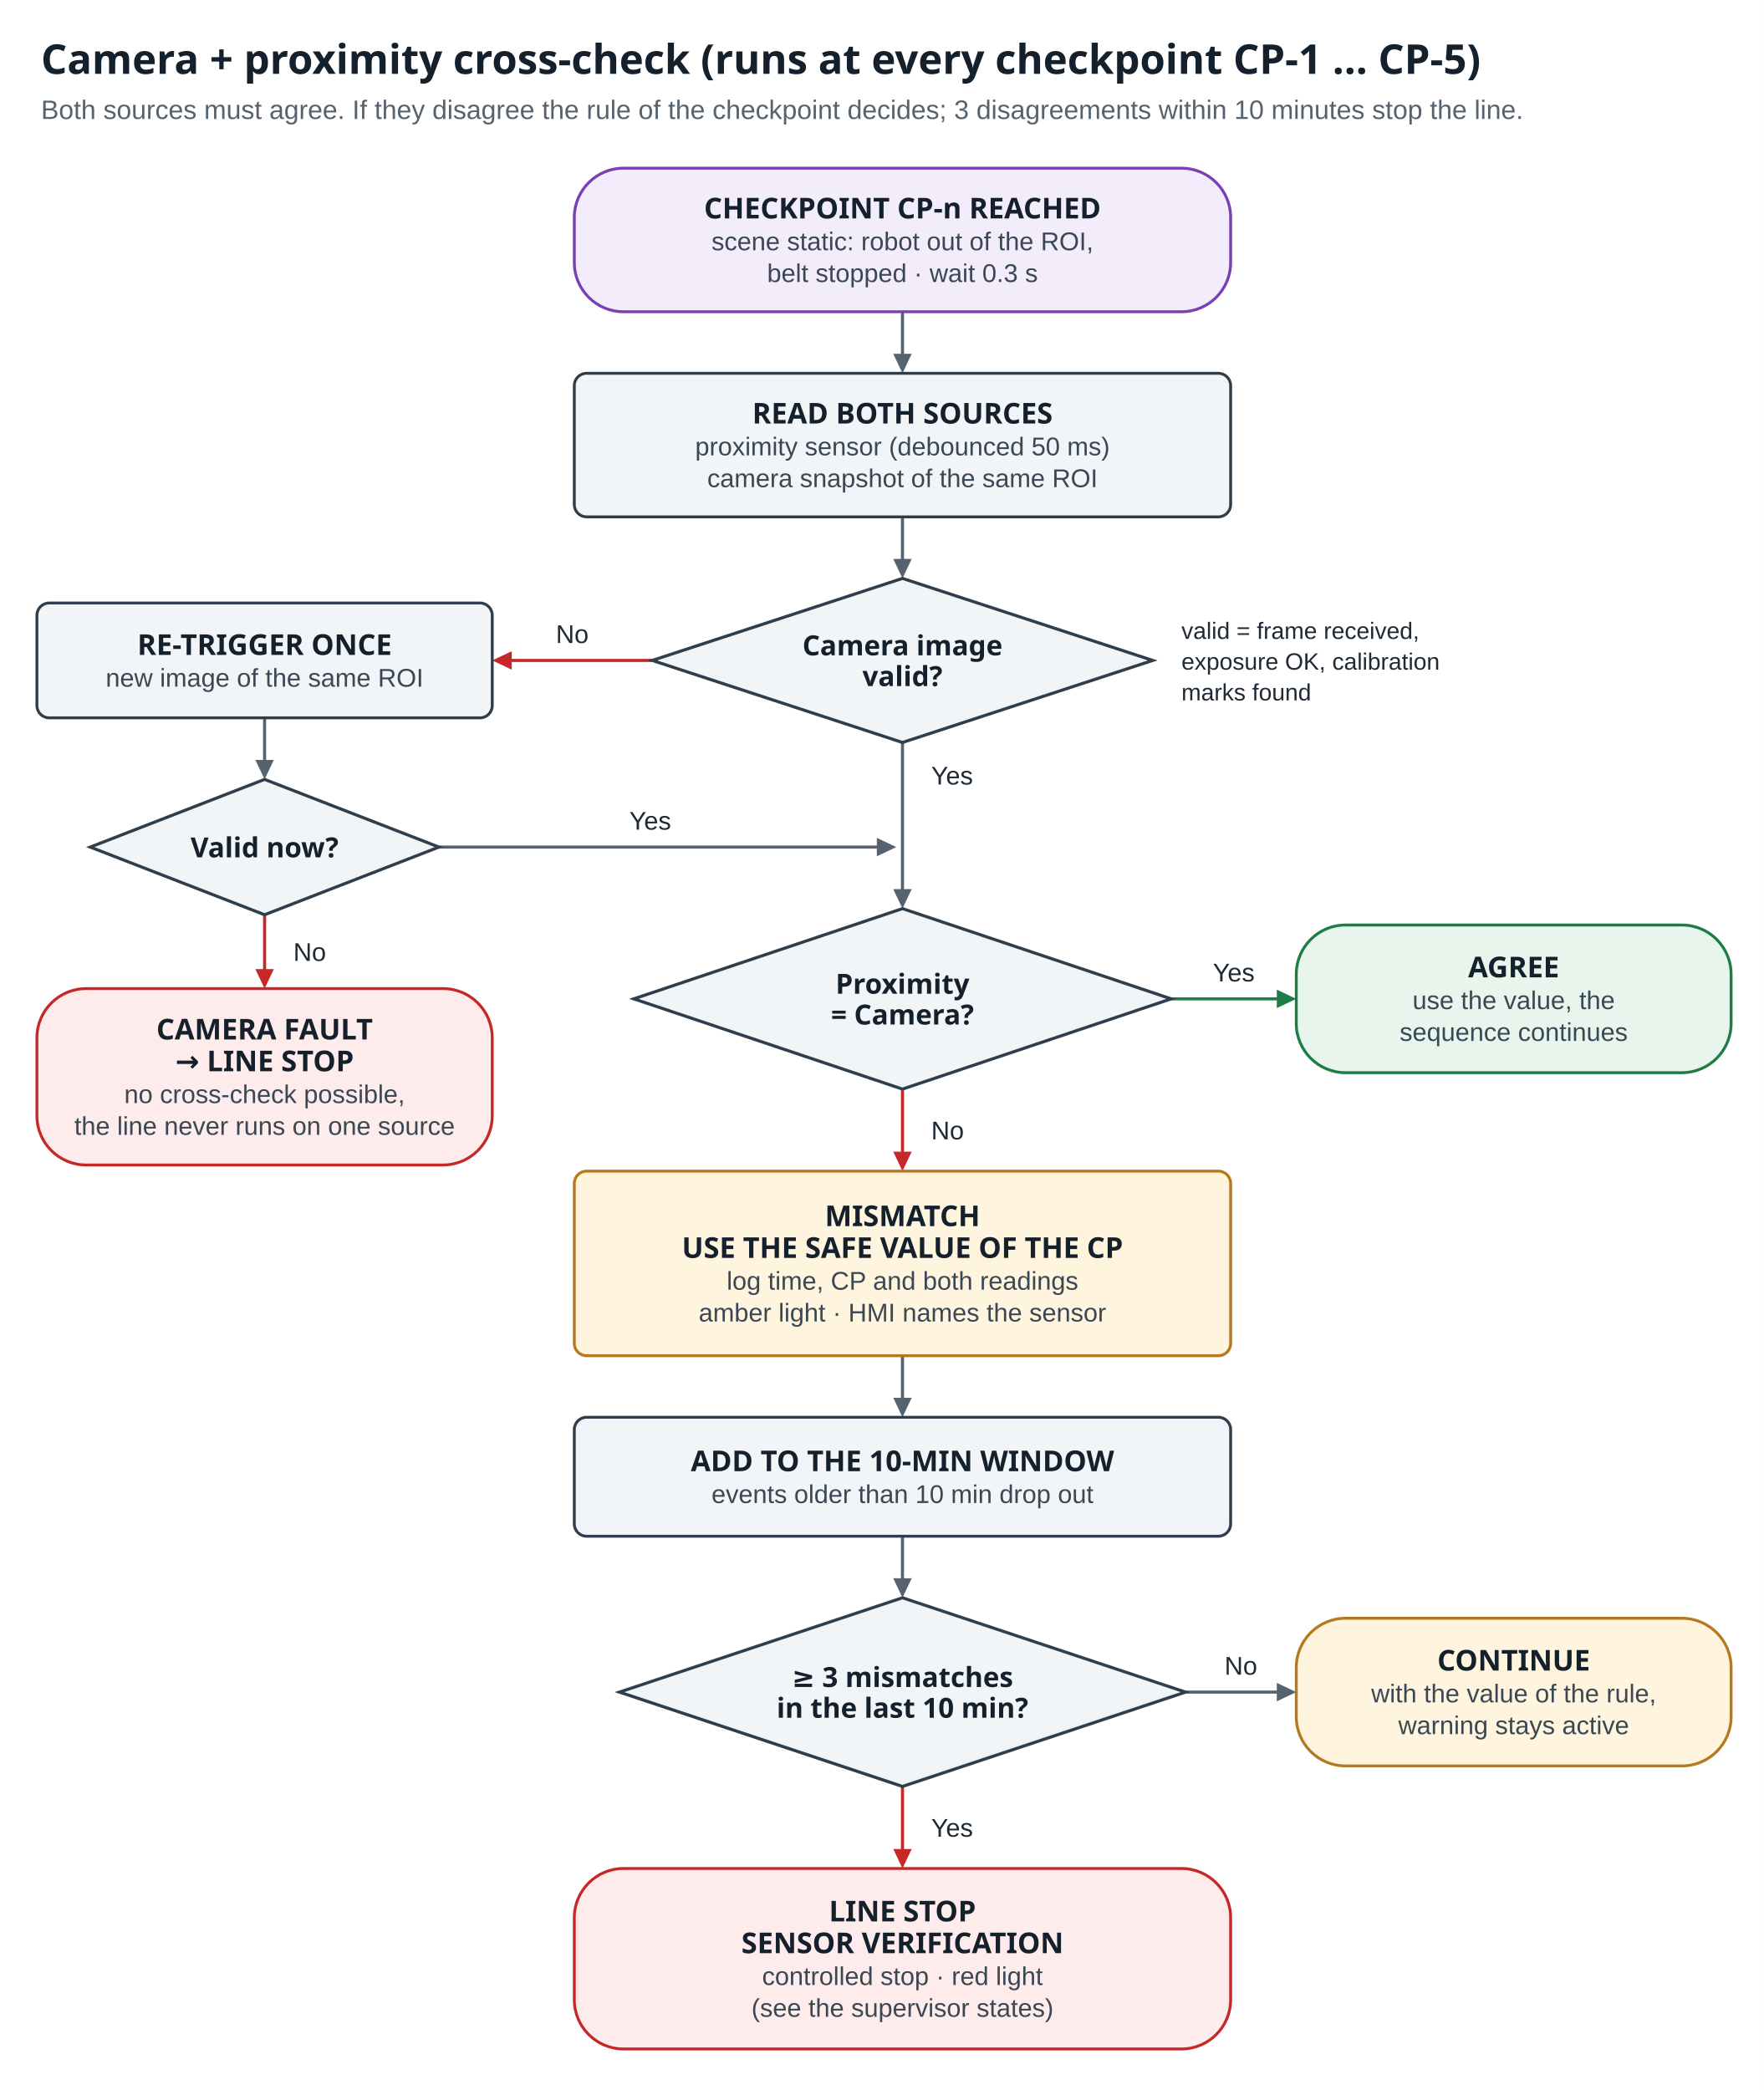
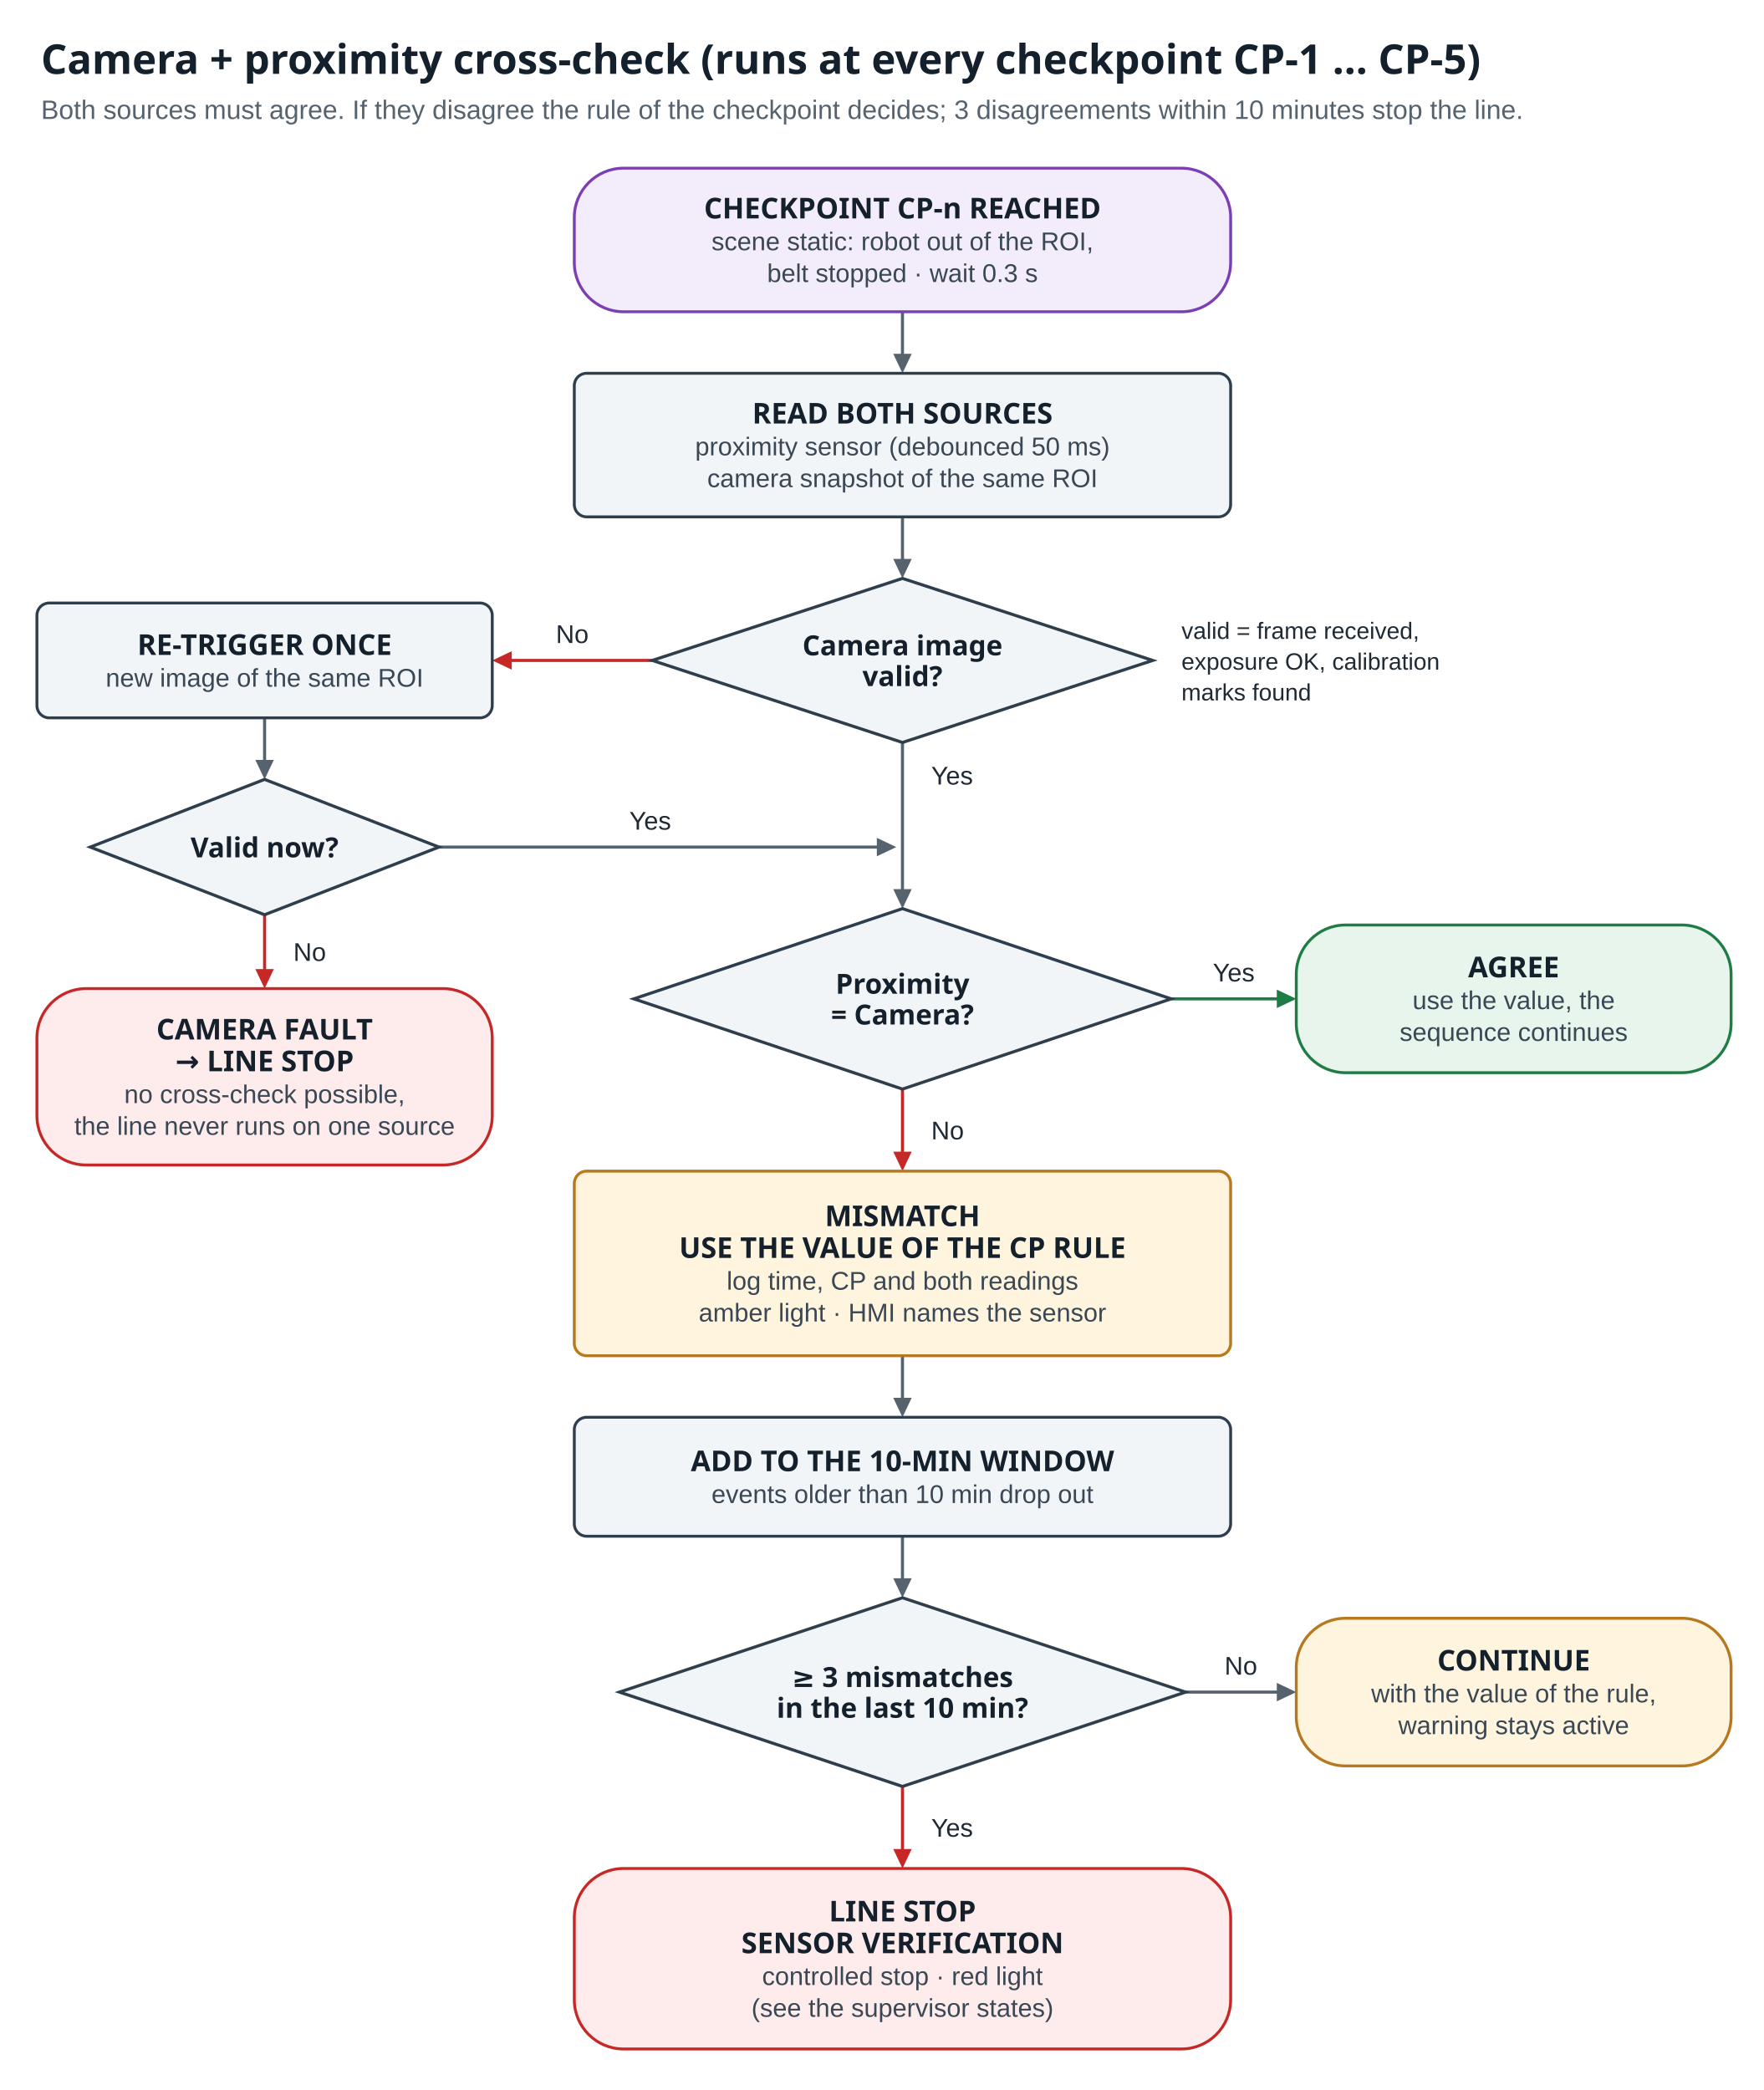
<svg xmlns="http://www.w3.org/2000/svg" class="dg-root" viewBox="0 0 860 1019" width="860" height="1019" font-family="'Barlow', 'Segoe UI', Arial, sans-serif" role="img" aria-label="Camera + proximity cross-check (runs at every checkpoint CP-1 … CP-5)">
  <style>
.dg-root{font-family:'Barlow','Segoe UI',Arial,sans-serif}
.dg-bg{fill:var(--dg-bg,#ffffff)}
.dg-title{font-family:'Barlow Semi Condensed','Barlow','Segoe UI',sans-serif;font-weight:700;font-size:20px;fill:var(--dg-ink,#14202b)}
.dg-sub{font-size:13px;fill:var(--dg-muted,#56636f)}
.dg-st-rect{fill:var(--dg-st,#f2f5f8);stroke:var(--dg-line,#2f3e4d);stroke-width:1.5}
.dg-st-title{font-family:'Barlow Semi Condensed','Barlow','Segoe UI',sans-serif;font-weight:700;font-size:14.5px;fill:var(--dg-ink,#14202b);letter-spacing:.04em}
.dg-st-do{font-size:12.5px;fill:var(--dg-soft,#3a4754)}
.dg-st-chip{fill:var(--dg-line,#2f3e4d)}
.dg-st-chiptext{font-family:'IBM Plex Mono',Consolas,monospace;font-weight:600;font-size:11px;fill:var(--dg-chipink,#ffffff)}
.dg-tr{fill:none;stroke:var(--dg-arrow,#56636f);stroke-width:1.5}
.dg-head{fill:var(--dg-arrow,#56636f)}
.dg-dash{stroke-dasharray:5 4}
.dg-trk-fault .dg-tr{stroke:var(--dg-red,#c62828)} .dg-trk-fault .dg-head{fill:var(--dg-red,#c62828)}
.dg-trk-hold .dg-tr{stroke:var(--dg-amber,#b7791f)} .dg-trk-hold .dg-head{fill:var(--dg-amber,#b7791f)}
.dg-trk-ok .dg-tr{stroke:var(--dg-green,#1e7d45)} .dg-trk-ok .dg-head{fill:var(--dg-green,#1e7d45)}
.dg-guard{font-size:12.5px;fill:var(--dg-ink2,#1f2a35)}
.dg-halo{paint-order:stroke;stroke:var(--dg-bg,#ffffff);stroke-width:5px;stroke-linejoin:round}
.dg-tag{font-family:'IBM Plex Mono',Consolas,monospace;font-size:11.5px;font-weight:500;fill:var(--dg-blue,#0b5aa6)}
.dg-cp{font-weight:700;fill:var(--dg-cp,#7b3fb5)}
.dg-b{font-weight:700}
.dg-small{font-size:11.5px}
.dg-init{fill:var(--dg-line,#2f3e4d)}
.dg-k-wait .dg-st-rect{stroke-dasharray:5 3}
.dg-k-fault .dg-st-rect{fill:var(--dg-red-t,#fdeceb);stroke:var(--dg-red,#c62828)} .dg-k-fault .dg-st-chip{fill:var(--dg-red,#c62828)}
.dg-k-hold .dg-st-rect{fill:var(--dg-amber-t,#fff4de);stroke:var(--dg-amber,#b7791f)} .dg-k-hold .dg-st-chip{fill:var(--dg-amber,#b7791f)}
.dg-k-ok .dg-st-rect{fill:var(--dg-green-t,#e7f5ec);stroke:var(--dg-green,#1e7d45)} .dg-k-ok .dg-st-chip{fill:var(--dg-green,#1e7d45)}
.dg-k-warn .dg-st-rect{fill:var(--dg-amber-t,#fff4de);stroke:var(--dg-amber,#b7791f)} .dg-k-warn .dg-st-chip{fill:var(--dg-amber,#b7791f)}
.dg-k-stop .dg-st-rect{fill:var(--dg-red-t,#fdeceb);stroke:var(--dg-red,#c62828)} .dg-k-stop .dg-st-chip{fill:var(--dg-red,#c62828)}
.dg-k-op .dg-st-rect{fill:var(--dg-blue-t,#e6effa);stroke:var(--dg-blue,#0b5aa6)} .dg-k-op .dg-st-chip{fill:var(--dg-blue,#0b5aa6)}
.dg-k-check .dg-st-rect{fill:var(--dg-cp-t,#f3ecfa);stroke:var(--dg-cp,#7b3fb5)} .dg-k-check .dg-st-chip{fill:var(--dg-cp,#7b3fb5)}
.dg-band{stroke:none}
.dg-band-idle{fill:var(--dg-amber-b,#fff5e0)} .dg-band-run{fill:var(--dg-blue-b,#e9f1fb)}
.dg-band-stop{fill:var(--dg-green-b,#eaf6ee)} .dg-band-move{fill:var(--dg-gray-b,#eef1f4)}
.dg-band-label{font-family:'Barlow Semi Condensed','Barlow',sans-serif;font-weight:700;font-size:11.5px;letter-spacing:.08em;fill:var(--dg-muted,#56636f)}
.dg-band-label.idle{fill:var(--dg-amber-d,#9a6212)} .dg-band-label.run{fill:var(--dg-blue,#0b5aa6)} .dg-band-label.stop{fill:var(--dg-green,#1e7d45)}
.dg-note-rect{fill:var(--dg-note,#f6f7f9);stroke:var(--dg-rule,#c4ccd4);stroke-width:1}
.dg-note{font-size:12.5px;fill:var(--dg-soft,#3a4754)}
.dg-choice{fill:var(--dg-st,#f2f5f8);stroke:var(--dg-line,#2f3e4d);stroke-width:1.5}
.dg-choice-t{font-family:'Barlow Semi Condensed','Barlow',sans-serif;font-weight:700;font-size:13.5px;fill:var(--dg-ink,#14202b)}
.dg-node{fill:var(--dg-st,#f2f5f8);stroke:var(--dg-line,#2f3e4d);stroke-width:1.4}
.dg-node.ok{fill:var(--dg-green-t,#e7f5ec);stroke:var(--dg-green,#1e7d45)}
.dg-node.warn{fill:var(--dg-amber-t,#fff4de);stroke:var(--dg-amber,#b7791f)}
.dg-node.stop{fill:var(--dg-red-t,#fdeceb);stroke:var(--dg-red,#c62828)}
.dg-node.check{fill:var(--dg-cp-t,#f3ecfa);stroke:var(--dg-cp,#7b3fb5)}
.dg-node.op{fill:var(--dg-blue-t,#e6effa);stroke:var(--dg-blue,#0b5aa6)}
.dg-node-t{font-family:'Barlow Semi Condensed','Barlow',sans-serif;font-weight:700;font-size:14px;fill:var(--dg-ink,#14202b)}
.dg-node-s{font-size:12.5px;fill:var(--dg-soft,#3a4754)}
.dg-owner{font-family:'Barlow Semi Condensed','Barlow',sans-serif;font-weight:700;font-size:10.5px;letter-spacing:.08em;fill:#ffffff}
.dg-owner-r{fill:#2f3e4d}
.dg-owner-r.op,.dg-owner-r.light{fill:#0b5aa6} .dg-owner-r.cnc{fill:#a0521d} .dg-owner-r.conv{fill:#2f6f5e} .dg-owner-r.r2{fill:#806000}
.dg-owner-r.cam{fill:#7b3fb5} .dg-owner-r.gauge{fill:#a33a3a} .dg-owner-r.ok{fill:#1e7d45} .dg-owner-r.nok{fill:#c62828}
.dg-conn{fill:var(--dg-bg,#ffffff);stroke:var(--dg-line,#2f3e4d);stroke-width:1.5}
.dg-conn-t{font-family:'Barlow Semi Condensed','Barlow',sans-serif;font-weight:700;font-size:13px;fill:var(--dg-ink,#14202b)}
.dg-num{font-family:'Barlow Semi Condensed','Barlow',sans-serif;font-weight:700;font-size:14px;fill:var(--dg-muted,#56636f)}
.dg-active .dg-st-rect,.dg-active .dg-node,.dg-active .dg-choice{stroke:var(--dg-active,#0a66e8);stroke-width:3.2;fill:var(--dg-active-t,#dde9fc)}
.dg-active .dg-st-chip{fill:var(--dg-active,#0a66e8)}
.dg-flash .dg-tr{stroke:var(--dg-active,#0a66e8);stroke-width:3} .dg-flash .dg-head{fill:var(--dg-active,#0a66e8)}
/* layout drawing */
.ly-fence{fill:none;stroke:var(--dg-rule,#aab4be);stroke-width:1.3;stroke-dasharray:2 5}
.ly-aisle{font-family:'Barlow Semi Condensed','Barlow',sans-serif;font-weight:700;font-size:11px;letter-spacing:.14em;fill:var(--dg-muted,#56636f)}
.ly-mach{fill:var(--ly-mach,#dfe5ea);stroke:var(--dg-line,#2f3e4d);stroke-width:1.6}
.ly-mach-in{fill:var(--ly-mach-in,#eef2f5);stroke:var(--ly-rule2,#9aa6b1);stroke-width:1}
.ly-pallet{fill:var(--ly-pallet,#e9dcc6);stroke:var(--ly-pallet-s,#8a6d3b);stroke-width:1.5}
.ly-slot{fill:none;stroke:var(--ly-slot,#b39a6e);stroke-width:.9;stroke-dasharray:2 2}
.ly-part{fill:var(--ly-raw,#a9b2ba);stroke:var(--ly-raw-s,#56626c);stroke-width:1.1}
.ly-part.fin{fill:var(--ly-fin,#dfe8f0);stroke:var(--ly-fin-s,#43698c)}
.ly-part.nok{stroke:var(--dg-red,#c62828);stroke-width:2.2}
.ly-pocket{fill:none;stroke:var(--ly-fin-s,#43698c);stroke-width:.9}
.ly-belt{fill:var(--ly-belt,#39414a)}
.ly-frame{fill:var(--ly-frame,#8d98a3)}
.ly-roller{stroke:var(--ly-roller,#5b646d);stroke-width:1.1}
.ly-stop{fill:var(--dg-red,#c62828)}
.ly-robot{fill:var(--ly-robot,#2c4a66);stroke:var(--ly-robot-s,#15283a);stroke-width:1.5}
.ly-robot-t{font-family:'Barlow Semi Condensed','Barlow',sans-serif;font-weight:700;font-size:11.5px;fill:#ffffff;letter-spacing:.04em}
.ly-link{stroke:var(--ly-link,#5f7d99);stroke-width:13;stroke-linecap:round;fill:none}
.ly-link2{stroke:var(--ly-link2,#7f9ab3);stroke-width:10;stroke-linecap:round;fill:none}
.ly-joint{fill:var(--ly-joint,#243a52)}
.ly-finger{stroke:var(--ly-joint,#243a52);stroke-width:3.2;stroke-linecap:round}
.ly-door{fill:var(--ly-door,#6f8193);stroke:var(--dg-line,#2f3e4d);stroke-width:1}
.ly-track{stroke:var(--ly-rule2,#9aa6b1);stroke-width:1.1;stroke-dasharray:3 3}
.ly-handle{fill:var(--dg-line,#2f3e4d)}
.ly-label{font-family:'Barlow Semi Condensed','Barlow',sans-serif;font-weight:700;font-size:14px;fill:var(--dg-ink,#14202b);letter-spacing:.05em}
.ly-sub{font-size:11.5px;fill:var(--dg-soft,#3a4754)}
.ly-tag{font-family:'IBM Plex Mono',Consolas,monospace;font-size:11px;font-weight:600;fill:var(--dg-blue,#0b5aa6)}
.ly-tag.cam{fill:var(--dg-cp,#7b3fb5)} .ly-tag.saf{fill:var(--ly-safety,#946c00)}
.ly-sens{fill:var(--dg-bg,#ffffff);stroke:var(--dg-blue,#0b5aa6);stroke-width:1.6}
.ly-sens.safety{stroke:var(--ly-safety,#c79400)}
.ly-led{fill:var(--ly-led-off,#c3cad1)}
.ly-led.on{fill:var(--ly-led-on,#1ea453)}
.ly-led.bad{fill:var(--dg-red,#d32f2f)}
.ly-beam{stroke:var(--ly-beam,#d33b3b);stroke-width:1.1;stroke-dasharray:2 3;opacity:.8}
.ly-fov{fill:var(--ly-fov,rgba(123,63,181,.045));stroke:var(--dg-cp,#7b3fb5);stroke-width:1.3;stroke-dasharray:7 4}
.ly-roi{fill:none;stroke:var(--dg-cp,#7b3fb5);stroke-width:1.1;stroke-dasharray:2 2}
.ly-roi-t{font-family:'IBM Plex Mono',Consolas,monospace;font-size:10px;font-weight:600;fill:var(--dg-cp,#7b3fb5)}
.ly-roi-t.on-belt{fill:#d9c5f5}
.ly-cam{fill:var(--dg-cp,#7b3fb5)}
.ly-nok{fill:var(--ly-nok,#fbe3e1);stroke:var(--dg-red,#c62828);stroke-width:1.6}
.ly-nok-h{stroke:var(--dg-red,#c62828);stroke-width:.9;opacity:.35}
.ly-gauge{fill:var(--ly-gauge,#e9eef3);stroke:var(--dg-line,#2f3e4d);stroke-width:1.5}
.ly-datum{fill:var(--dg-line,#2f3e4d)}
.ly-laser{fill:var(--dg-red,#c62828)}
.ly-cab{fill:var(--ly-mach,#dfe5ea);stroke:var(--dg-line,#2f3e4d);stroke-width:1.3}
.ly-lamp-r{fill:#d32f2f} .ly-lamp-a{fill:#f2a900} .ly-lamp-g{fill:#1e9e52} .ly-lamp-b{fill:#1565c0}
.ly-lamp-off{opacity:.2}
.ly-scan{fill:var(--ly-scan,rgba(199,148,0,.09));stroke:var(--ly-safety,#c79400);stroke-width:1.1;stroke-dasharray:3 3}
.ly-flow{fill:none;stroke:#ffffff;stroke-width:1.8;opacity:.75}
.ly-note{font-size:11.5px;font-style:italic;fill:var(--dg-muted,#56636f)}
.ly-legend{font-size:12px;fill:var(--dg-soft,#3a4754)}
/* timing chart */
.gt-grid{stroke:var(--dg-rule,#d5dbe1);stroke-width:1}
.gt-axis{font-size:11.5px;fill:var(--dg-muted,#56636f)}
.gt-row{font-family:'Barlow Semi Condensed','Barlow',sans-serif;font-weight:700;font-size:13.5px;fill:var(--dg-ink,#14202b)}
.gt-bar-t{font-size:11.5px;fill:#ffffff;font-weight:600}
.gt-bar-t.dark{fill:var(--dg-ink,#14202b)}
.gt-mach{fill:#3f73b5} .gt-idle{fill:#e3a21a} .gt-door{fill:#2f3e4d} .gt-move{fill:#7d8b98} .gt-wait{fill:var(--dg-gray-b,#eef1f4);stroke:var(--dg-rule,#c4ccd4)} .gt-belt{fill:#2f6f5e} .gt-gauge{fill:#a33a3a}
.gt-kpi{font-family:'Barlow Semi Condensed','Barlow',sans-serif;font-weight:700;font-size:15px;fill:var(--dg-ink,#14202b)}
.gt-break{fill:var(--dg-bg,#ffffff);stroke:var(--dg-muted,#56636f);stroke-width:1.2}
.pill-t{font-family:'IBM Plex Mono',Consolas,monospace;font-size:10.5px;font-weight:600}
</style>
  <rect class="dg-bg" x="0" y="0" width="860" height="1019" />
  <text class="dg-title" x="20" y="36">Camera + proximity cross-check (runs at every checkpoint CP-1 … CP-5)</text>
  <text class="dg-sub" x="20" y="58">Both sources must agree. If they disagree the rule of the checkpoint decides; 3 disagreements within 10 minutes stop the line.</text>
  <g class="dg-trg">
    <path class="dg-tr" d="M440 152 L440 177" />
    <polygon class="dg-head" points="440,182 444.5,172.5 435.5,172.5" />
  </g>
  <g class="dg-trg">
    <path class="dg-tr" d="M440 252 L440 277" />
    <polygon class="dg-head" points="440,282 444.5,272.5 435.5,272.5" />
  </g>
  <g class="dg-trg dg-trk-fault">
    <path class="dg-tr" d="M318 322 L245 322" />
    <polygon class="dg-head" points="240,322 249.5,326.5 249.5,317.5" />
  </g>
  <g class="dg-trg">
    <path class="dg-tr" d="M129 350 L129 375" />
    <polygon class="dg-head" points="129,380 133.5,370.5 124.5,370.5" />
  </g>
  <g class="dg-trg dg-trk-fault">
    <path class="dg-tr" d="M129 446 L129 477" />
    <polygon class="dg-head" points="129,482 133.5,472.5 124.5,472.5" />
  </g>
  <g class="dg-trg">
    <path class="dg-tr" d="M440 362 L440 438" />
    <polygon class="dg-head" points="440,443 444.5,433.5 435.5,433.5" />
  </g>
  <g class="dg-trg">
    <path class="dg-tr" d="M214 413 L432 413" />
    <polygon class="dg-head" points="437,413 427.5,408.5 427.5,417.5" />
  </g>
  <g class="dg-trg dg-trk-ok">
    <path class="dg-tr" d="M571 487 L627 487" />
    <polygon class="dg-head" points="632,487 622.5,482.5 622.5,491.5" />
  </g>
  <g class="dg-trg dg-trk-fault">
    <path class="dg-tr" d="M440 531 L440 566" />
    <polygon class="dg-head" points="440,571 444.5,561.5 435.5,561.5" />
  </g>
  <g class="dg-trg">
    <path class="dg-tr" d="M440 661 L440 686" />
    <polygon class="dg-head" points="440,691 444.5,681.5 435.5,681.5" />
  </g>
  <g class="dg-trg">
    <path class="dg-tr" d="M440 749 L440 774" />
    <polygon class="dg-head" points="440,779 444.5,769.5 435.5,769.5" />
  </g>
  <g class="dg-trg">
    <path class="dg-tr" d="M578 825 L627 825" />
    <polygon class="dg-head" points="632,825 622.5,820.5 622.5,829.5" />
  </g>
  <g class="dg-trg dg-trk-fault">
    <path class="dg-tr" d="M440 871 L440 906" />
    <polygon class="dg-head" points="440,911 444.5,901.5 435.5,901.5" />
  </g>
  <g class="dg-nodeg" data-state="N1">
    <rect class="dg-node check" x="280" y="82" width="320" height="70" rx="24" />
    <text class="dg-node-t" x="440" y="106.5" text-anchor="middle">CHECKPOINT CP-n REACHED</text>
    <text class="dg-node-s" x="440" y="122" text-anchor="middle">scene static: robot out of the ROI,</text>
    <text class="dg-node-s" x="440" y="137.5" text-anchor="middle">belt stopped · wait 0.3 s</text>
  </g>
  <g class="dg-nodeg" data-state="N2">
    <rect class="dg-node " x="280" y="182" width="320" height="70" rx="6" />
    <text class="dg-node-t" x="440" y="206.5" text-anchor="middle">READ BOTH SOURCES</text>
    <text class="dg-node-s" x="440" y="222" text-anchor="middle">proximity sensor (debounced 50 ms)</text>
    <text class="dg-node-s" x="440" y="237.5" text-anchor="middle">camera snapshot of the same ROI</text>
  </g>
  <g class="dg-choiceg" data-state="Q1">
    <polygon class="dg-choice" points="440,282 562,322 440,362 318,322" />
    <text class="dg-choice-t" x="440" y="319.5" text-anchor="middle">Camera image</text>
    <text class="dg-choice-t" x="440" y="334.5" text-anchor="middle">valid?</text>
  </g>
  <g class="dg-nodeg" data-state="R1">
    <rect class="dg-node " x="18" y="294" width="222" height="56" rx="6" />
    <text class="dg-node-t" x="129" y="319.3" text-anchor="middle">RE-TRIGGER ONCE</text>
    <text class="dg-node-s" x="129" y="334.8" text-anchor="middle">new image of the same ROI</text>
  </g>
  <g class="dg-choiceg" data-state="Q1B">
    <polygon class="dg-choice" points="129,380 214,413 129,446 44,413" />
    <text class="dg-choice-t" x="129" y="418" text-anchor="middle">Valid now?</text>
  </g>
  <g class="dg-nodeg" data-state="CF">
    <rect class="dg-node stop" x="18" y="482" width="222" height="86" rx="24" />
    <text class="dg-node-t" x="129" y="506.8" text-anchor="middle">CAMERA FAULT</text>
    <text class="dg-node-t" x="129" y="522.3" text-anchor="middle">→ LINE STOP</text>
    <text class="dg-node-s" x="129" y="537.8" text-anchor="middle">no cross-check possible,</text>
    <text class="dg-node-s" x="129" y="553.3" text-anchor="middle">the line never runs on one source</text>
  </g>
  <g class="dg-choiceg" data-state="Q2">
    <polygon class="dg-choice" points="440,443 571,487 440,531 309,487" />
    <text class="dg-choice-t" x="440" y="484.5" text-anchor="middle">Proximity</text>
    <text class="dg-choice-t" x="440" y="499.5" text-anchor="middle">= Camera?</text>
  </g>
  <g class="dg-nodeg" data-state="AG">
    <rect class="dg-node ok" x="632" y="451" width="212" height="72" rx="24" />
    <text class="dg-node-t" x="738" y="476.5" text-anchor="middle">AGREE</text>
    <text class="dg-node-s" x="738" y="492" text-anchor="middle">use the value, the</text>
    <text class="dg-node-s" x="738" y="507.5" text-anchor="middle">sequence continues</text>
  </g>
  <g class="dg-nodeg" data-state="MM">
    <rect class="dg-node warn" x="280" y="571" width="320" height="90" rx="6" />
    <text class="dg-node-t" x="440" y="597.8" text-anchor="middle">MISMATCH</text>
-     <text class="dg-node-t" x="440" y="613.3" text-anchor="middle">USE THE SAFE VALUE OF THE CP</text>
+     <text class="dg-node-t" x="440" y="613.3" text-anchor="middle">USE THE VALUE OF THE CP RULE</text>
    <text class="dg-node-s" x="440" y="628.8" text-anchor="middle">log time, CP and both readings</text>
    <text class="dg-node-s" x="440" y="644.3" text-anchor="middle">amber light · HMI names the sensor</text>
  </g>
  <g class="dg-nodeg" data-state="WN">
    <rect class="dg-node " x="280" y="691" width="320" height="58" rx="6" />
    <text class="dg-node-t" x="440" y="717.3" text-anchor="middle">ADD TO THE 10-MIN WINDOW</text>
    <text class="dg-node-s" x="440" y="732.8" text-anchor="middle">events older than 10 min drop out</text>
  </g>
  <g class="dg-choiceg" data-state="Q3">
    <polygon class="dg-choice" points="440,779 578,825 440,871 302,825" />
    <text class="dg-choice-t" x="440" y="822.5" text-anchor="middle">≥ 3 mismatches</text>
    <text class="dg-choice-t" x="440" y="837.5" text-anchor="middle">in the last 10 min?</text>
  </g>
  <g class="dg-nodeg" data-state="CN">
    <rect class="dg-node warn" x="632" y="789" width="212" height="72" rx="24" />
    <text class="dg-node-t" x="738" y="814.5" text-anchor="middle">CONTINUE</text>
    <text class="dg-node-s" x="738" y="830" text-anchor="middle">with the value of the rule,</text>
    <text class="dg-node-s" x="738" y="845.5" text-anchor="middle">warning stays active</text>
  </g>
  <g class="dg-nodeg" data-state="LS">
    <rect class="dg-node stop" x="280" y="911" width="320" height="88" rx="24" />
    <text class="dg-node-t" x="440" y="936.8" text-anchor="middle">LINE STOP</text>
    <text class="dg-node-t" x="440" y="952.3" text-anchor="middle">SENSOR VERIFICATION</text>
    <text class="dg-node-s" x="440" y="967.8" text-anchor="middle">controlled stop · red light</text>
    <text class="dg-node-s" x="440" y="983.3" text-anchor="middle">(see the supervisor states)</text>
  </g>
  <text class="dg-guard dg-halo dg-small" x="576" y="311.5" text-anchor="start">
    <tspan x="576">valid = frame received,</tspan>
    <tspan x="576" dy="15">exposure OK, calibration</tspan>
    <tspan x="576" dy="15">marks found</tspan>
  </text>
  <text class="dg-guard dg-halo" x="279" y="313.5" text-anchor="middle">
    <tspan x="279">No</tspan>
  </text>
  <text class="dg-guard dg-halo" x="143" y="468.5" text-anchor="start">
    <tspan x="143">No</tspan>
  </text>
  <text class="dg-guard dg-halo" x="454" y="382.5" text-anchor="start">
    <tspan x="454">Yes</tspan>
  </text>
  <text class="dg-guard dg-halo" x="317" y="404.5" text-anchor="middle">
    <tspan x="317">Yes</tspan>
  </text>
  <text class="dg-guard dg-halo" x="601.5" y="478.5" text-anchor="middle">
    <tspan x="601.5">Yes</tspan>
  </text>
  <text class="dg-guard dg-halo" x="454" y="555.5" text-anchor="start">
    <tspan x="454">No</tspan>
  </text>
  <text class="dg-guard dg-halo" x="605" y="816.5" text-anchor="middle">
    <tspan x="605">No</tspan>
  </text>
  <text class="dg-guard dg-halo" x="454" y="895.5" text-anchor="start">
    <tspan x="454">Yes</tspan>
  </text>
</svg>
